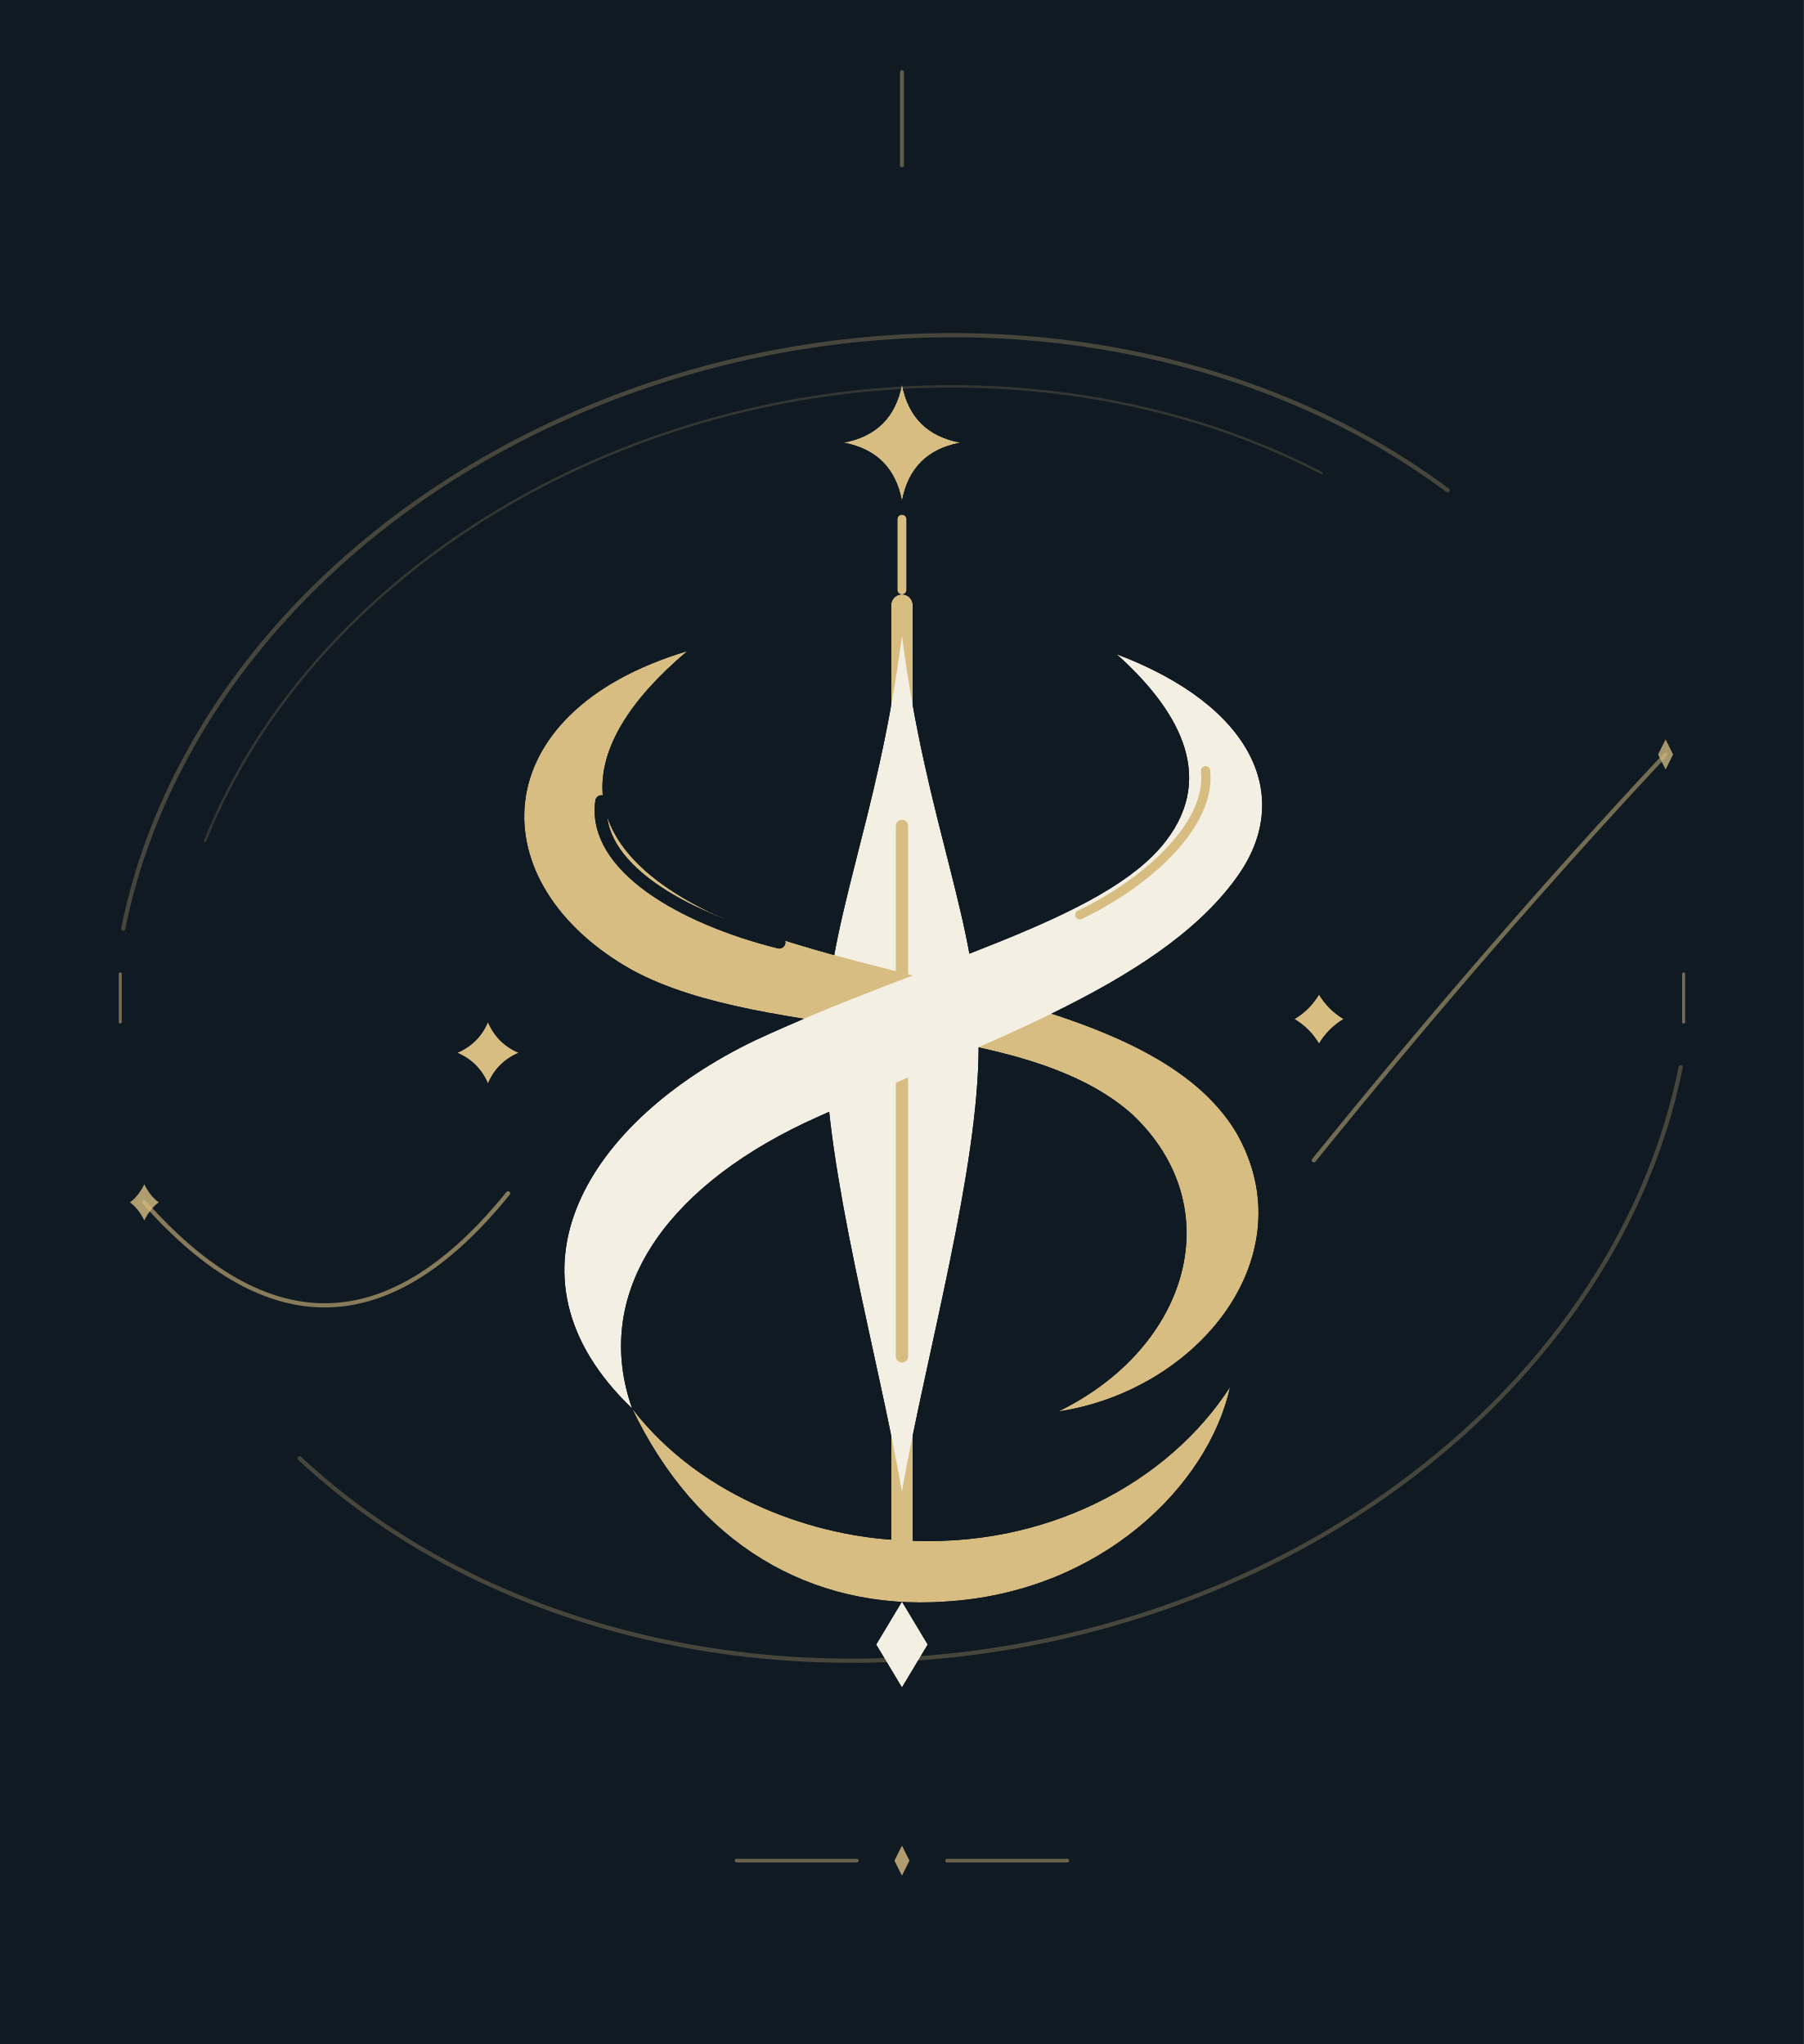
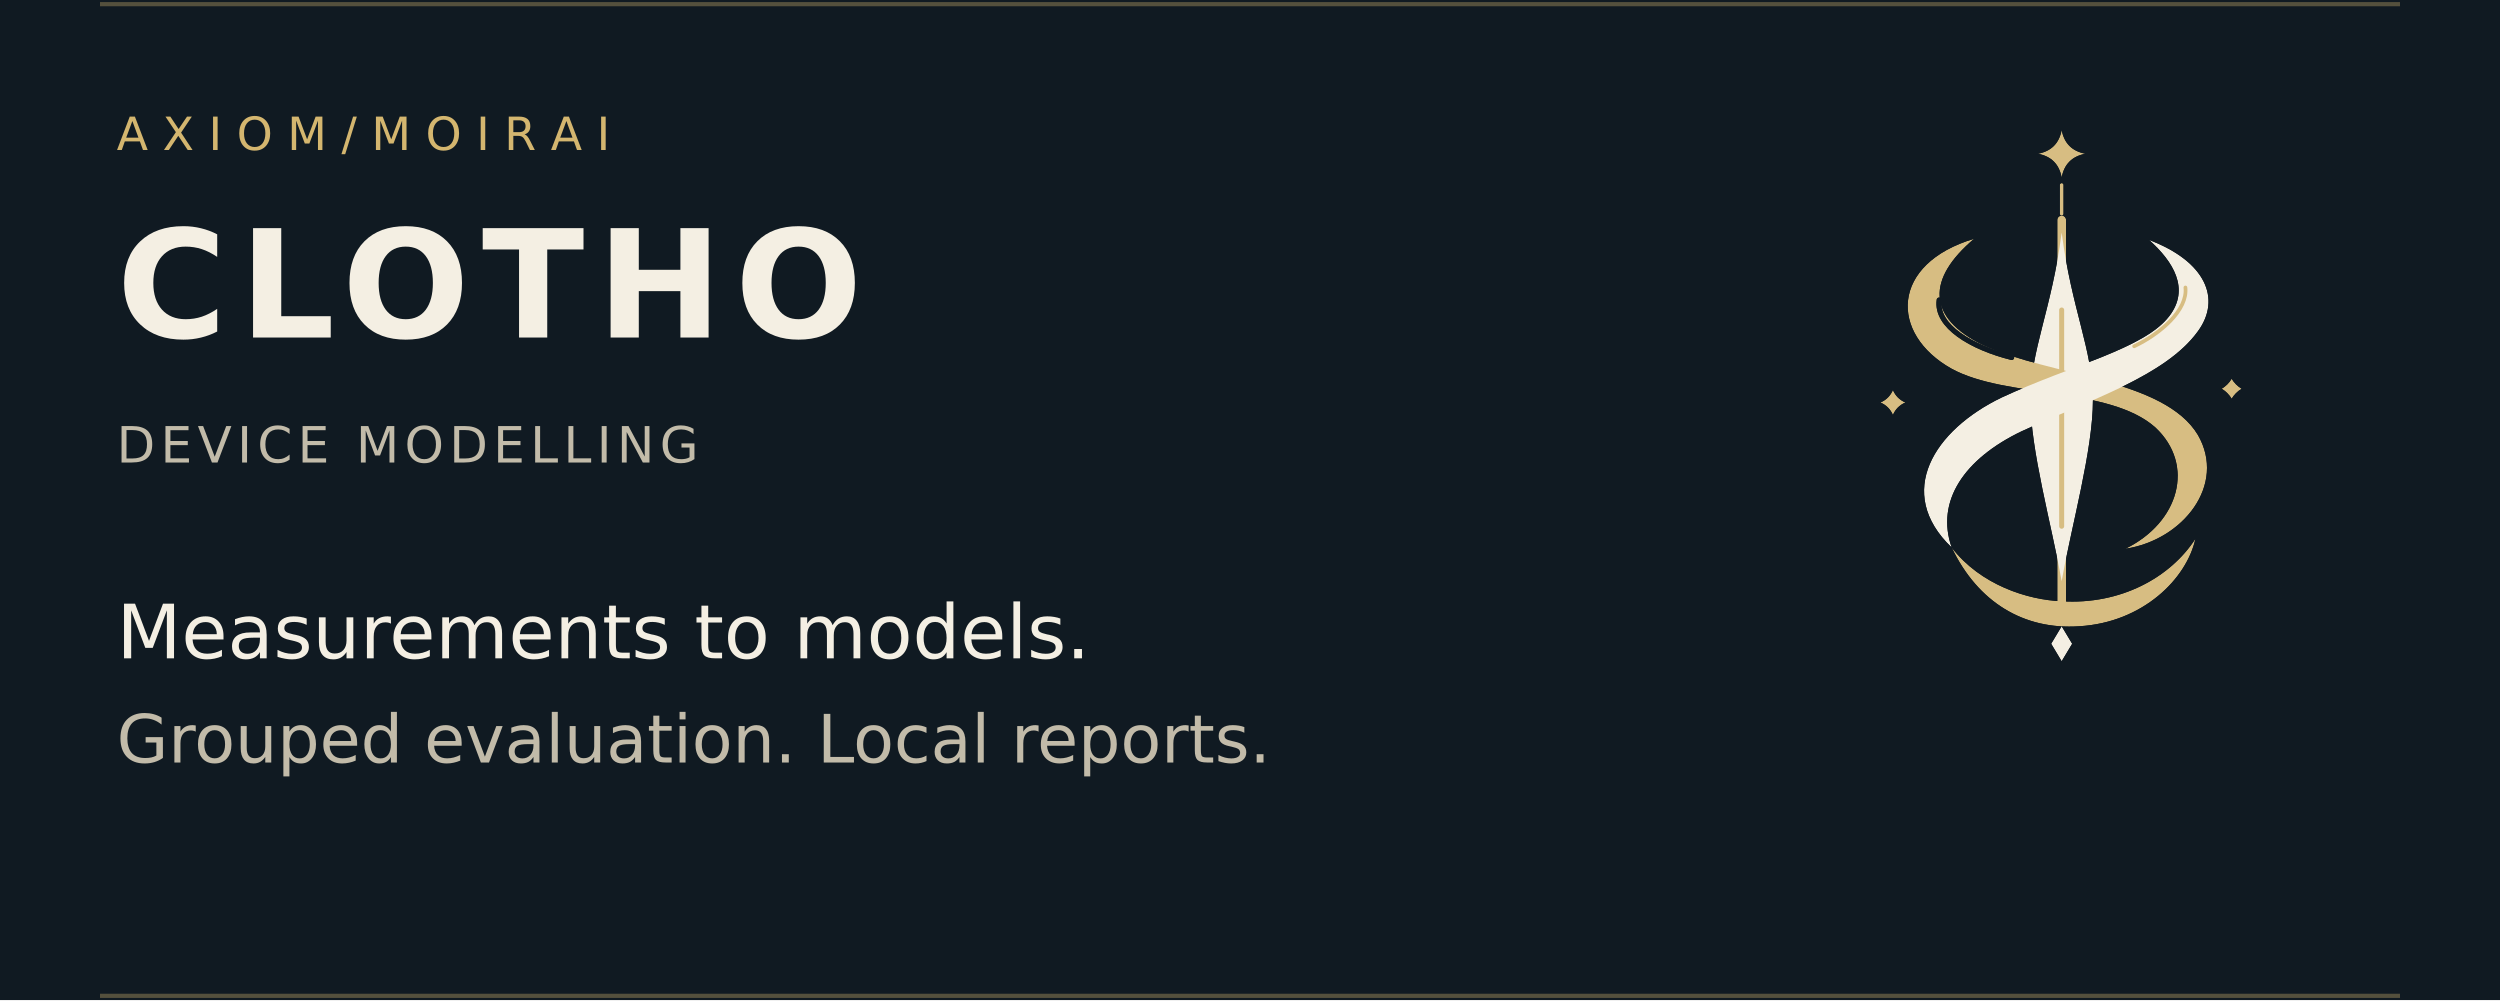
- <svg xmlns="http://www.w3.org/2000/svg" width="600" height="680" viewBox="0 0 600 680" role="img" aria-labelledby="title desc">
-   <rect id="background" width="600" height="680" fill="#101a22" />
-   <path d="M48.921 264.325A264 219 0 0 1 508.035 197.170" fill="none" stroke="#d7bd82" stroke-width="1.4" stroke-opacity="0.27" stroke-linecap="round" stroke-linejoin="round" transform="rotate(-10 300.0 332)" />
-   <path d="M551.079 399.675A264 219 0 0 1 76.115 448.052" fill="none" stroke="#d7bd82" stroke-width="1.4" stroke-opacity="0.27" stroke-linecap="round" stroke-linejoin="round" transform="rotate(-10 300.0 332)" />
-   <path d="M80.812 240.294A246 202 0 0 1 467.772 184.267" fill="none" stroke="#d7bd82" stroke-width="0.8" stroke-opacity="0.18" stroke-linecap="round" stroke-linejoin="round" transform="rotate(-10 300.0 332)" />
-   <path d="M48.0 400Q110.0 470 169.0 397" fill="none" stroke="#d7bd82" stroke-width="1.4" stroke-opacity="0.6" stroke-linecap="round" stroke-linejoin="round" />
-   <path d="M437.0 386Q496.0 313 554.0 251" fill="none" stroke="#d7bd82" stroke-width="1.4" stroke-opacity="0.5" stroke-linecap="round" stroke-linejoin="round" />
-   <path d="M48.0 394Q50.0 398 52.8 400Q50.0 402 48.0 406Q46.0 402 43.2 400Q46.0 398 48.0 394Z" fill="#d7bd82" fill-opacity="0.8" />
-   <path d="M554.0 246L556.5 251 554.0 256 551.5 251Z" fill="#d7bd82" fill-opacity="0.75" />
-   <path d="M300.0 24V55" fill="none" stroke="#d7bd82" stroke-width="1.3" stroke-opacity="0.4" stroke-linecap="round" stroke-linejoin="round" />
-   <path d="M40.0 324V340" fill="none" stroke="#d7bd82" stroke-width="1" stroke-opacity="0.5" stroke-linecap="round" stroke-linejoin="round" />
-   <path d="M560.0 324V340" fill="none" stroke="#d7bd82" stroke-width="1" stroke-opacity="0.5" stroke-linecap="round" stroke-linejoin="round" />
-   <g id="clotho-hero-placement" transform="translate(38.880 83) scale(1.02)">
+ <svg xmlns="http://www.w3.org/2000/svg" width="600" height="240" viewBox="0 0 600 240" role="img" aria-labelledby="title desc">
+   <rect width="600" height="240" fill="#101a22" />
+   <path d="M24 1H576 M24 239H576" stroke="#d4b66f" stroke-opacity=".35" fill="none" />
+   <text x="28" y="36" fill="#d4b66f" font-family="DejaVu Sans, Arial, sans-serif" font-size="11">A X I O M   /   M O I R A I</text>
+   <text x="28" y="81" fill="#f4efe3" font-family="DejaVu Sans, Arial, sans-serif" font-size="36" letter-spacing="3" font-weight="600">CLOTHO</text>
+   <text x="28" y="111" fill="#c2bba9" font-family="DejaVu Sans, Arial, sans-serif" font-size="12" letter-spacing="1.3">DEVICE MODELLING</text>
+   <text x="28" y="158" fill="#f4efe3" font-family="DejaVu Sans, Arial, sans-serif" font-size="18">Measurements to models.</text>
+   <text x="28" y="183" fill="#c2bba9" font-family="DejaVu Sans, Arial, sans-serif" font-size="16">Grouped evaluation. Local reports.</text>
+   <g id="clotho-hero-placement" transform="translate(418 18) scale(0.3)">
    <defs>
      <mask id="clotho-hero-alpha-cutouts" maskUnits="userSpaceOnUse" x="0" y="0" width="512" height="512">
        <g>
          <path d="M256 44 Q259 60 275 63 Q259 66 256 82 Q253 66 237 63 Q253 60 256 44Z" fill="#FFFFFF" />
          <path d="M256 88V111" fill="none" stroke="#FFFFFF" stroke-width="3" stroke-linecap="round" stroke-linejoin="round" />
          <path d="M256 116V424" fill="none" stroke="#FFFFFF" stroke-width="7" stroke-linecap="round" stroke-linejoin="round" />
          <path d="M256 126 C248 188 231 220 231 260 C231 300 248 360 256 405 C264 360 281 300 281 260 C281 220 264 188 256 126Z" fill="#FFFFFF" />
          <path d="M256 188V361" fill="none" stroke="#FFFFFF" stroke-width="4" stroke-linecap="round" stroke-linejoin="round" />
          <path d="M186 131 C119 151 118 207 168 235 C212 259 294 249 331 282 C363 312 350 358 307 379 C353 372 388 328 365 288 C338 243 247 241 193 216 C148 194 148 163 186 131Z" fill="#FFFFFF" />
          <path d="M326 132 C371 149 384 179 365 205 C339 241 278 260 224 285 C178 307 155 341 168 378 C122 334 154 284 208 258 C264 232 322 219 342 193 C359 171 345 149 326 132Z" fill="#FFFFFF" />
          <path d="M168 378 C191 408 229 420 256 421 C303 424 343 402 363 371 C356 403 321 438 270 441 C226 444 189 422 168 378Z" fill="#FFFFFF" />
          <path d="M158 180C155 201 184 218 216 226" fill="none" stroke="#000000" stroke-width="4" stroke-linecap="round" stroke-linejoin="round" />
          <path d="M343 304C354 329 336 350 319 360" fill="none" stroke="#000000" stroke-width="4" stroke-linecap="round" stroke-linejoin="round" />
          <path d="M355 170C357 188 335 207 314 217" fill="none" stroke="#FFFFFF" stroke-width="3" stroke-linecap="round" stroke-linejoin="round" />
          <path d="M256 441L264.4 455 256 469 247.6 455Z" fill="#FFFFFF" />
          <path d="M121 252 Q124 259 131 262 Q124 265 121 272 Q118 265 111 262 Q118 259 121 252Z" fill="#FFFFFF" />
          <path d="M392 243 Q395 248 400 251 Q395 254 392 259 Q389 254 384 251 Q389 248 392 243Z" fill="#FFFFFF" />
        </g>
      </mask>
    </defs>
    <g mask="url(#clotho-hero-alpha-cutouts)">
      <g id="clotho-hero-clotho-fate-instrument">
        <path d="M256 44 Q259 60 275 63 Q259 66 256 82 Q253 66 237 63 Q253 60 256 44Z" fill="#d7bd82" />
        <path d="M256 88V111" fill="none" stroke="#d7bd82" stroke-width="3" stroke-linecap="round" stroke-linejoin="round" />
        <path d="M256 116V424" fill="none" stroke="#d7bd82" stroke-width="7" stroke-linecap="round" stroke-linejoin="round" />
        <path id="clotho-hero-spindle-body" d="M256 126 C248 188 231 220 231 260 C231 300 248 360 256 405 C264 360 281 300 281 260 C281 220 264 188 256 126Z" fill="#f4efe3" />
        <path d="M256 188V361" fill="none" stroke="#d7bd82" stroke-width="4" stroke-linecap="round" stroke-linejoin="round" />
        <path id="clotho-hero-unspun-thread" d="M186 131 C119 151 118 207 168 235 C212 259 294 249 331 282 C363 312 350 358 307 379 C353 372 388 328 365 288 C338 243 247 241 193 216 C148 194 148 163 186 131Z" fill="#d7bd82" />
        <path id="clotho-hero-woven-return" d="M326 132 C371 149 384 179 365 205 C339 241 278 260 224 285 C178 307 155 341 168 378 C122 334 154 284 208 258 C264 232 322 219 342 193 C359 171 345 149 326 132Z" fill="#f4efe3" />
        <path id="clotho-hero-thread-release" d="M168 378 C191 408 229 420 256 421 C303 424 343 402 363 371 C356 403 321 438 270 441 C226 444 189 422 168 378Z" fill="#d7bd82" />
        <path d="M158 180C155 201 184 218 216 226" fill="none" stroke="#101a22" stroke-width="4" stroke-linecap="round" stroke-linejoin="round" />
        <path d="M343 304C354 329 336 350 319 360" fill="none" stroke="#101a22" stroke-width="4" stroke-linecap="round" stroke-linejoin="round" />
        <path d="M355 170C357 188 335 207 314 217" fill="none" stroke="#d7bd82" stroke-width="3" stroke-linecap="round" stroke-linejoin="round" />
        <path d="M256 441L264.4 455 256 469 247.6 455Z" fill="#f4efe3" />
        <path d="M121 252 Q124 259 131 262 Q124 265 121 272 Q118 265 111 262 Q118 259 121 252Z" fill="#d7bd82" />
        <path d="M392 243 Q395 248 400 251 Q395 254 392 259 Q389 254 384 251 Q389 248 392 243Z" fill="#d7bd82" />
      </g>
    </g>
  </g>
-   <path d="M245.0 619H285.0M315.0 619H355.0" fill="none" stroke="#d7bd82" stroke-width="1.2" stroke-opacity="0.45" stroke-linecap="round" stroke-linejoin="round" />
-   <path d="M300.0 614L302.5 619 300.0 624 297.5 619Z" fill="#d7bd82" fill-opacity="0.8" />
</svg>
